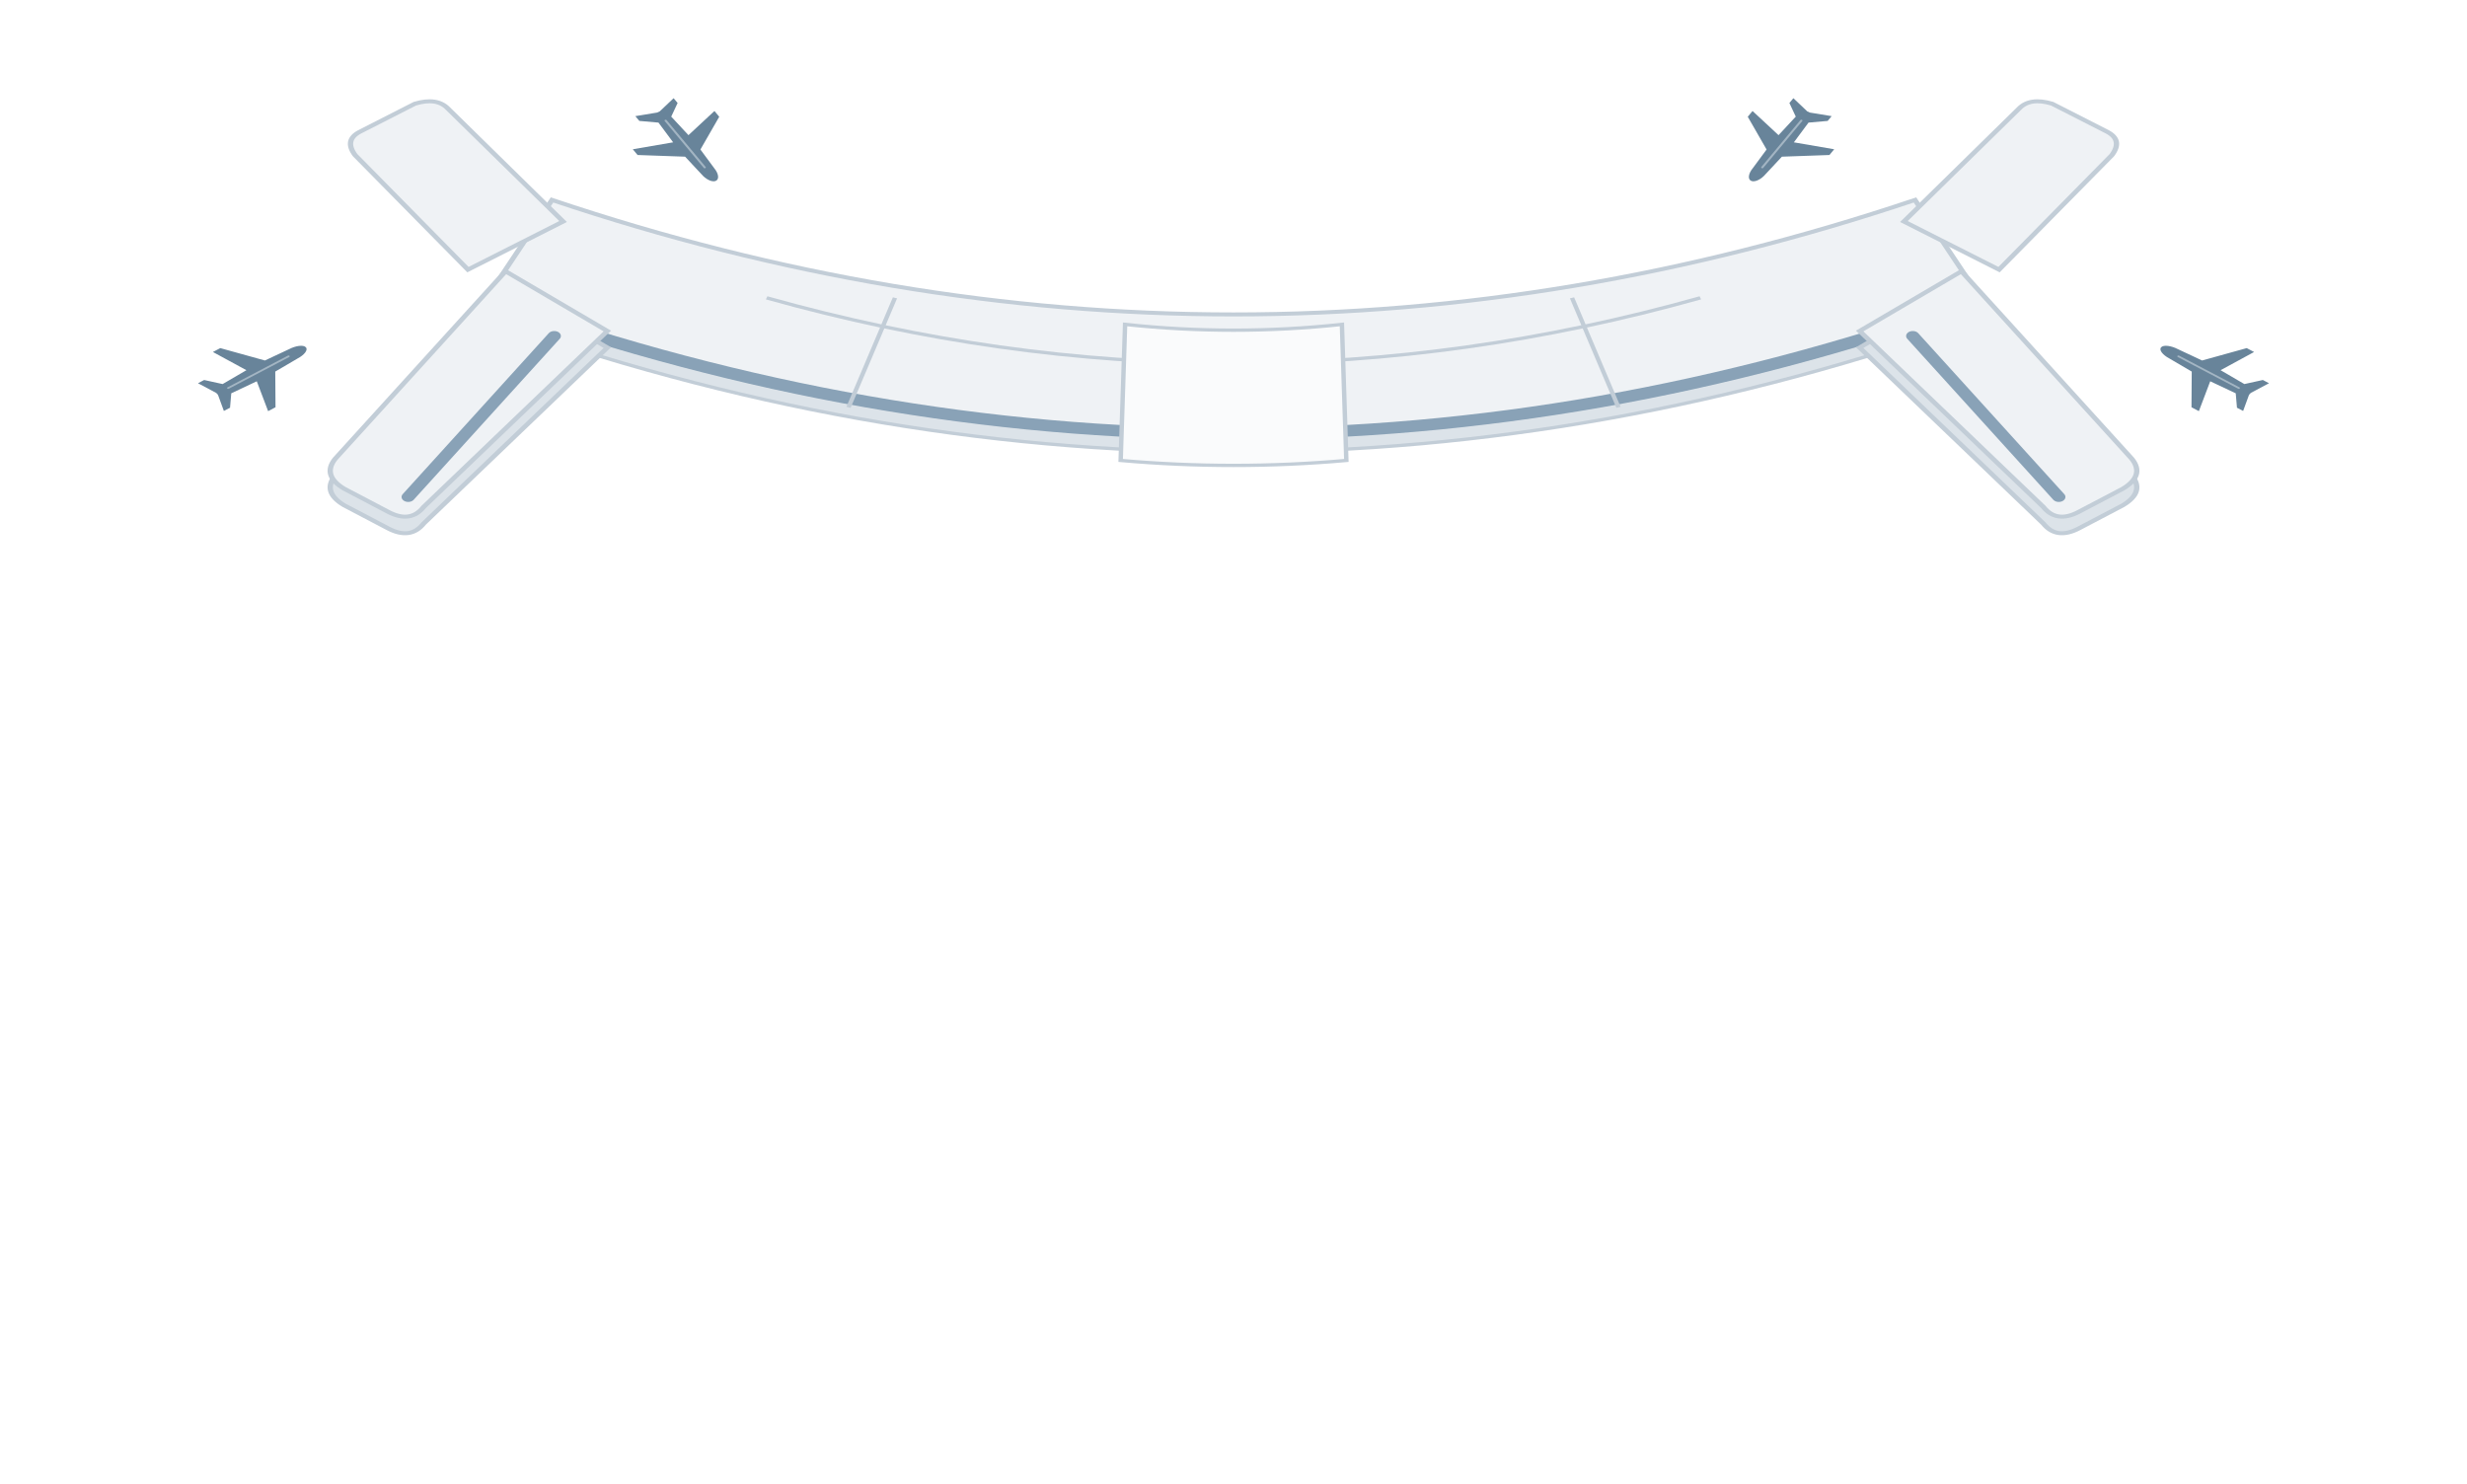
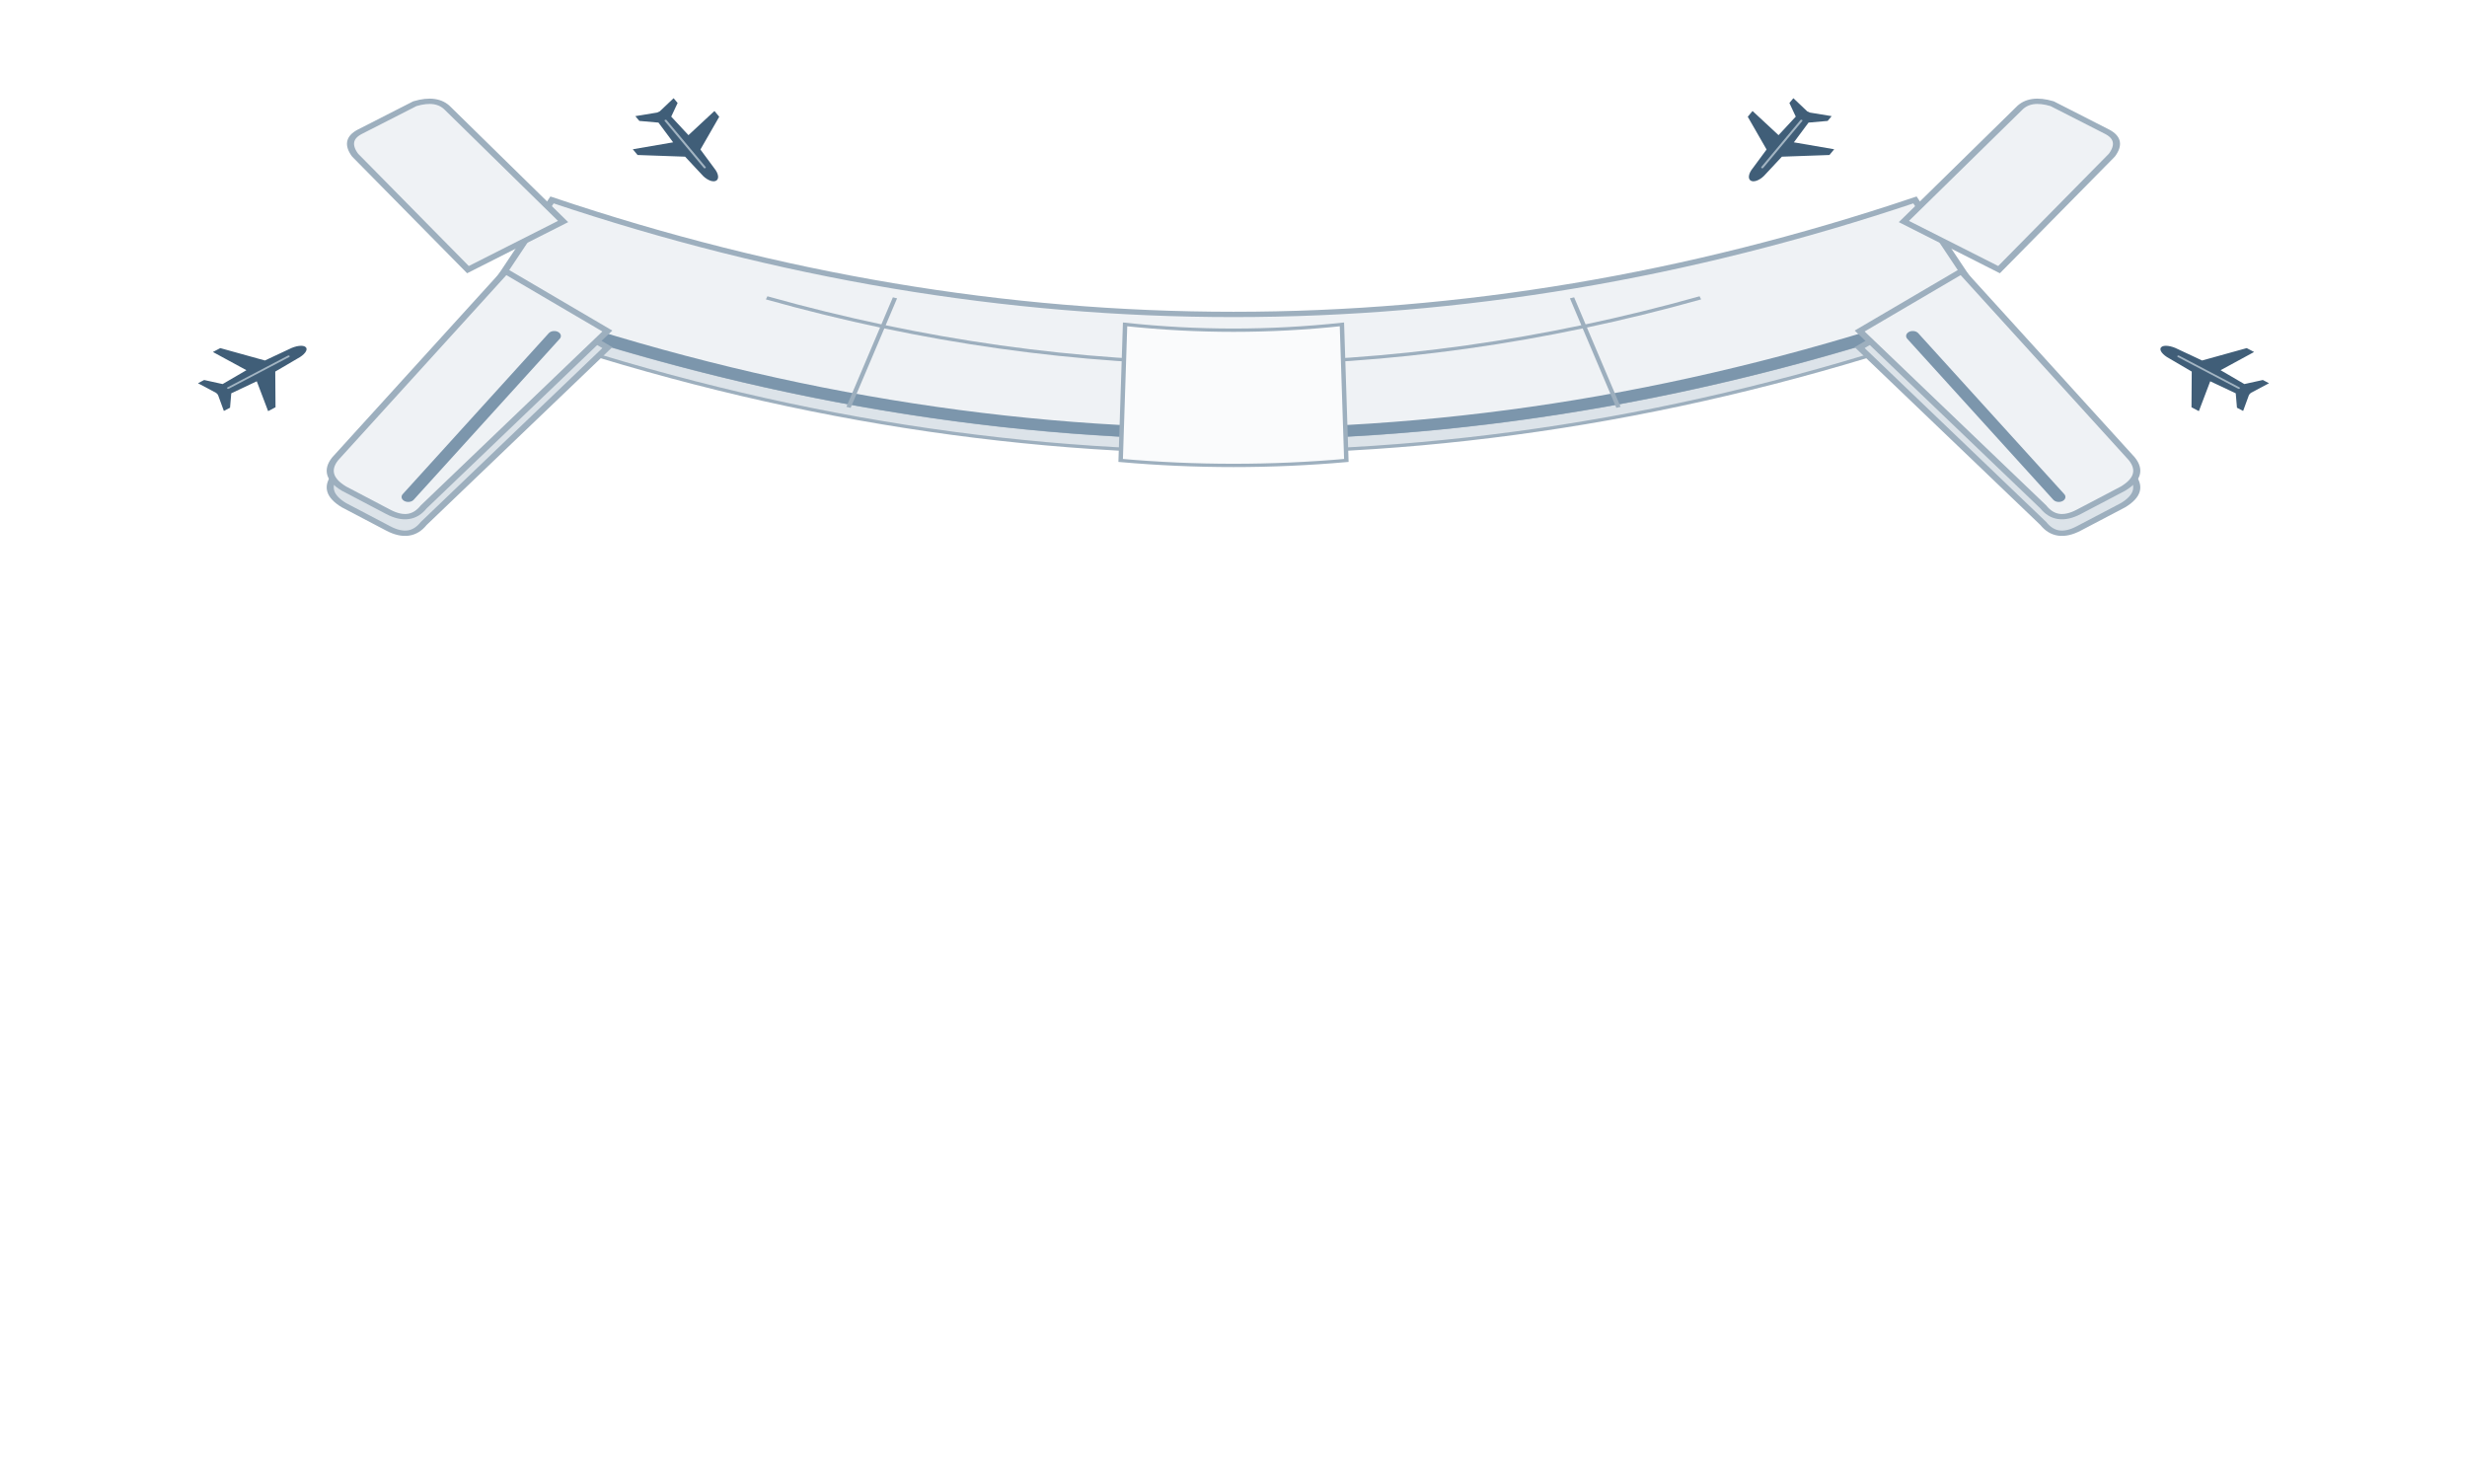
<svg xmlns="http://www.w3.org/2000/svg" width="1784" height="1073" viewBox="0 0 1784 1073" fill="none">
  <g data-building="T2" transform="translate(92 45) scale(1.6 1.2)">
    <g id="terminal-T2">
      <path d="M115 66 Q500 300 885 66" fill="none" stroke="#E4E9EE" stroke-width="2" />
-       <path d="M192 92 Q500 230 808 92 L839 154 Q500 316 161 154 Z" fill="#DCE3E9" stroke="#C2CDD7" stroke-width="2" />
-       <path d="M192 83 Q500 221 808 83 L839 145 Q500 307 161 145 Z" fill="#EFF2F5" stroke="#C2CDD7" stroke-width="2.4" />
-       <path d="M168 146 Q500 302 832 146" fill="none" stroke="#89A2B7" stroke-width="7" />
-       <path d="M197 96 L145 28 Q140 21 130 25 L105 42 Q98 47 103 56 L154 125 Z M803 96 L855 28 Q860 21 870 25 L895 42 Q902 47 897 56 L846 125 Z" fill="#EFF2F5" stroke="#C2CDD7" stroke-width="2.4" />
-       <path d="M217 172 L171 136 L94 249 Q88 259 98 267 L118 281 Q128 288 134 278 Z M783 172 L829 136 L906 249 Q912 259 902 267 L882 281 Q872 288 866 278 Z" fill="#DCE3E9" stroke="#C2CDD7" stroke-width="2.4" />
-       <path d="M217 162 L171 126 L94 239 Q88 249 98 257 L118 271 Q128 278 134 268 Z M783 162 L829 126 L906 239 Q912 249 902 257 L882 271 Q872 278 866 268 Z" fill="#EFF2F5" stroke="#C2CDD7" stroke-width="2.4" />
-       <path d="M127 262 L193 165 M873 262 L807 165" fill="none" stroke="#89A2B7" stroke-width="6" stroke-linecap="round" />
-       <path d="M289 142 Q500 221 711 142 M347 142 L326 208 M653 142 L674 208" fill="none" stroke="#C2CDD7" stroke-width="2" />
-       <path d="M451 158 Q500 165 549 158 L551 240 Q500 246 449 240 Z" fill="#FAFBFC" stroke="#C2CDD7" stroke-width="2" />
+       <path d="M192 92 Q500 230 808 92 L839 154 Q500 316 161 154 Z" fill="#DCE3E9" stroke="#9DAFBE" stroke-width="2" />
+       <path d="M192 83 Q500 221 808 83 L839 145 Q500 307 161 145 Z" fill="#EFF2F5" stroke="#9DAFBE" stroke-width="3.2" />
+       <path d="M168 146 Q500 302 832 146" fill="none" stroke="#7C96AC" stroke-width="7" />
+       <path d="M197 96 L145 28 Q140 21 130 25 L105 42 Q98 47 103 56 L154 125 Z M803 96 L855 28 Q860 21 870 25 L895 42 Q902 47 897 56 L846 125 Z" fill="#EFF2F5" stroke="#9DAFBE" stroke-width="3.2" />
+       <path d="M217 172 L171 136 L94 249 Q88 259 98 267 L118 281 Q128 288 134 278 Z M783 172 L829 136 L906 249 Q912 259 902 267 L882 281 Q872 288 866 278 Z" fill="#DCE3E9" stroke="#9DAFBE" stroke-width="3.2" />
+       <path d="M217 162 L171 126 L94 239 Q88 249 98 257 L118 271 Q128 278 134 268 Z M783 162 L829 126 L906 239 Q912 249 902 257 L882 271 Q872 278 866 268 Z" fill="#EFF2F5" stroke="#9DAFBE" stroke-width="3.2" />
+       <path d="M127 262 L193 165 M873 262 L807 165" fill="none" stroke="#7C96AC" stroke-width="6" stroke-linecap="round" />
+       <path d="M289 142 Q500 221 711 142 M347 142 L326 208 M653 142 L674 208" fill="none" stroke="#9DAFBE" stroke-width="2" />
+       <path d="M451 158 Q500 165 549 158 L551 240 Q500 246 449 240 Z" fill="#FAFBFC" stroke="#9DAFBE" stroke-width="2" />
      <g transform="translate(252 49) rotate(148) scale(0.68)">
-         <path d="M 0,-39 C -3,-39 -5,-34 -5,-29 L -6,-10 -32,8 -32,14 -6,5 -5,25 -15,33 -15,38 -1,33 1,33 15,38 15,33 5,25 6,5 32,14 32,8 6,-10 5,-29 C 5,-34 3,-39 0,-39 Z" fill="#68849A" />
+         <path d="M 0,-39 C -3,-39 -5,-34 -5,-29 L -6,-10 -32,8 -32,14 -6,5 -5,25 -15,33 -15,38 -1,33 1,33 15,38 15,33 5,25 6,5 32,14 32,8 6,-10 5,-29 C 5,-34 3,-39 0,-39 Z" fill="#405E78" />
        <path d="M0 -25V24" fill="none" stroke="#A3B5C3" stroke-width="1.5" stroke-linecap="round" />
      </g>
      <g transform="translate(748 49) rotate(-148) scale(0.68)">
-         <path d="M 0,-39 C -3,-39 -5,-34 -5,-29 L -6,-10 -32,8 -32,14 -6,5 -5,25 -15,33 -15,38 -1,33 1,33 15,38 15,33 5,25 6,5 32,14 32,8 6,-10 5,-29 C 5,-34 3,-39 0,-39 Z" fill="#68849A" />
+         <path d="M 0,-39 C -3,-39 -5,-34 -5,-29 L -6,-10 -32,8 -32,14 -6,5 -5,25 -15,33 -15,38 -1,33 1,33 15,38 15,33 5,25 6,5 32,14 32,8 6,-10 5,-29 C 5,-34 3,-39 0,-39 Z" fill="#405E78" />
        <path d="M0 -25V24" fill="none" stroke="#A3B5C3" stroke-width="1.5" stroke-linecap="round" />
      </g>
      <g transform="translate(59 187) rotate(55) scale(0.68)">
-         <path d="M 0,-39 C -3,-39 -5,-34 -5,-29 L -6,-10 -32,8 -32,14 -6,5 -5,25 -15,33 -15,38 -1,33 1,33 15,38 15,33 5,25 6,5 32,14 32,8 6,-10 5,-29 C 5,-34 3,-39 0,-39 Z" fill="#68849A" />
+         <path d="M 0,-39 C -3,-39 -5,-34 -5,-29 L -6,-10 -32,8 -32,14 -6,5 -5,25 -15,33 -15,38 -1,33 1,33 15,38 15,33 5,25 6,5 32,14 32,8 6,-10 5,-29 C 5,-34 3,-39 0,-39 Z" fill="#405E78" />
        <path d="M0 -25V24" fill="none" stroke="#A3B5C3" stroke-width="1.5" stroke-linecap="round" />
      </g>
      <g transform="translate(941 187) rotate(-55) scale(0.68)">
-         <path d="M 0,-39 C -3,-39 -5,-34 -5,-29 L -6,-10 -32,8 -32,14 -6,5 -5,25 -15,33 -15,38 -1,33 1,33 15,38 15,33 5,25 6,5 32,14 32,8 6,-10 5,-29 C 5,-34 3,-39 0,-39 Z" fill="#68849A" />
+         <path d="M 0,-39 C -3,-39 -5,-34 -5,-29 L -6,-10 -32,8 -32,14 -6,5 -5,25 -15,33 -15,38 -1,33 1,33 15,38 15,33 5,25 6,5 32,14 32,8 6,-10 5,-29 C 5,-34 3,-39 0,-39 Z" fill="#405E78" />
        <path d="M0 -25V24" fill="none" stroke="#A3B5C3" stroke-width="1.5" stroke-linecap="round" />
      </g>
    </g>
  </g>
</svg>
